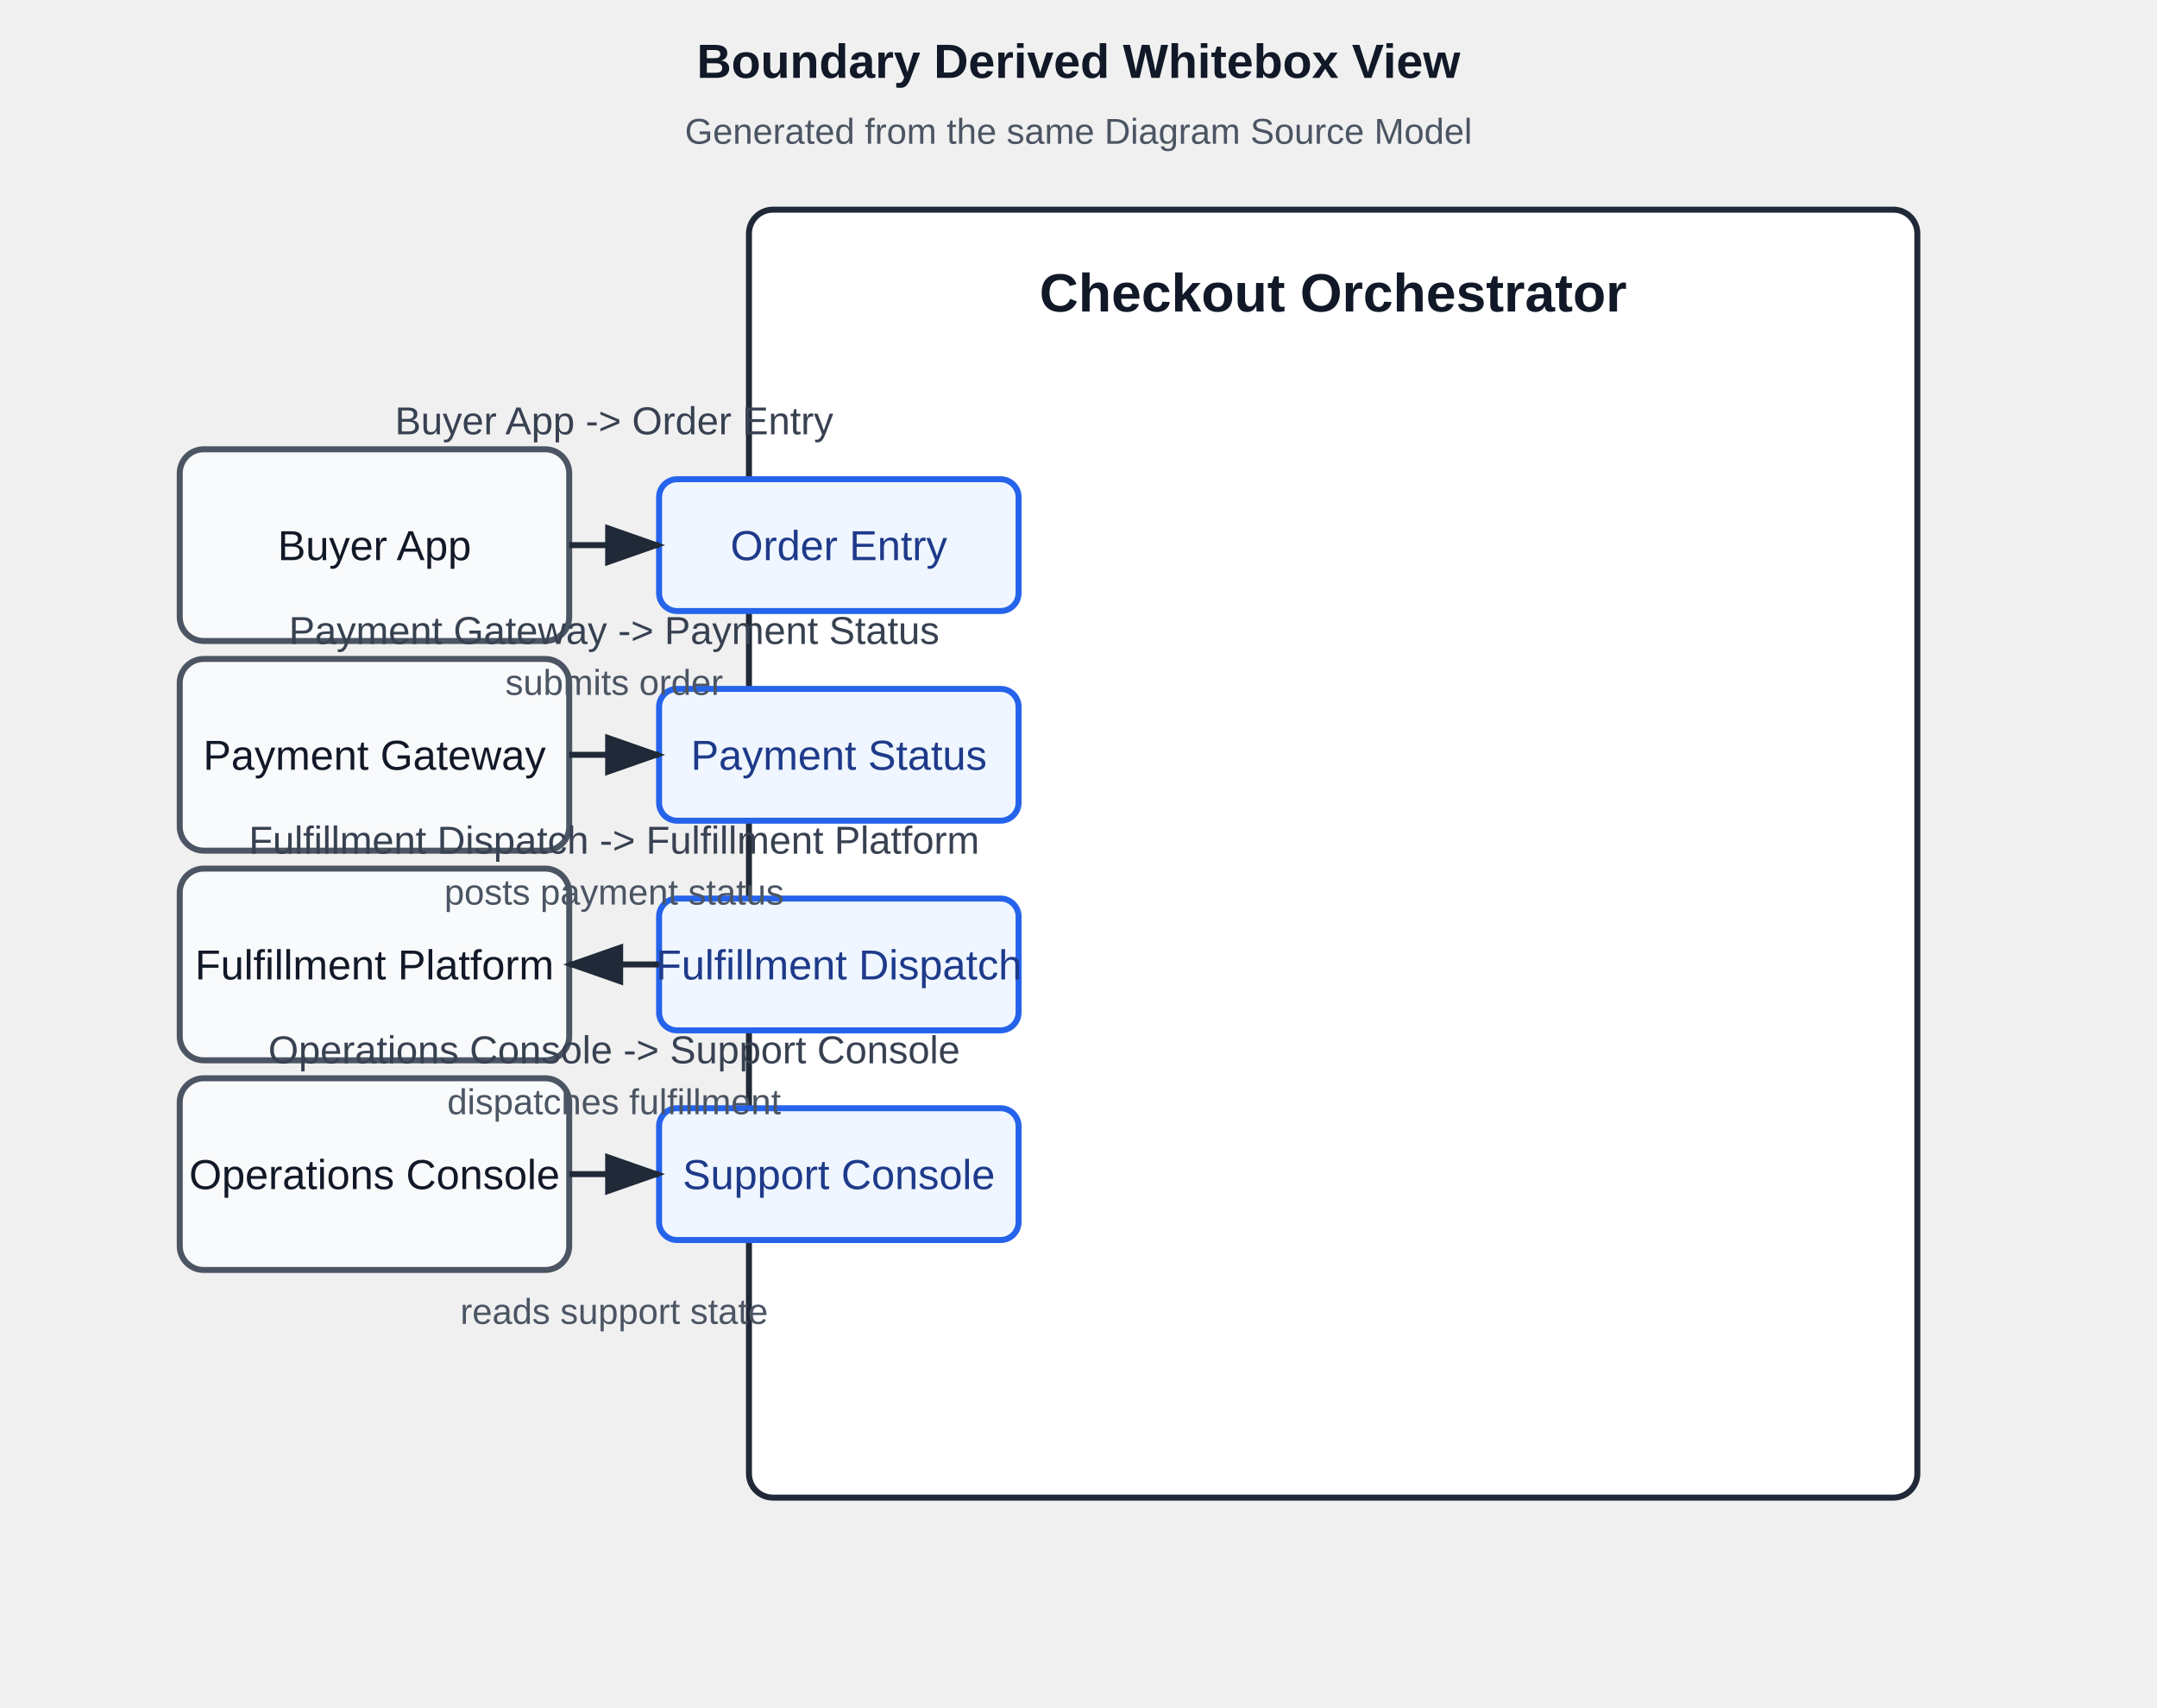
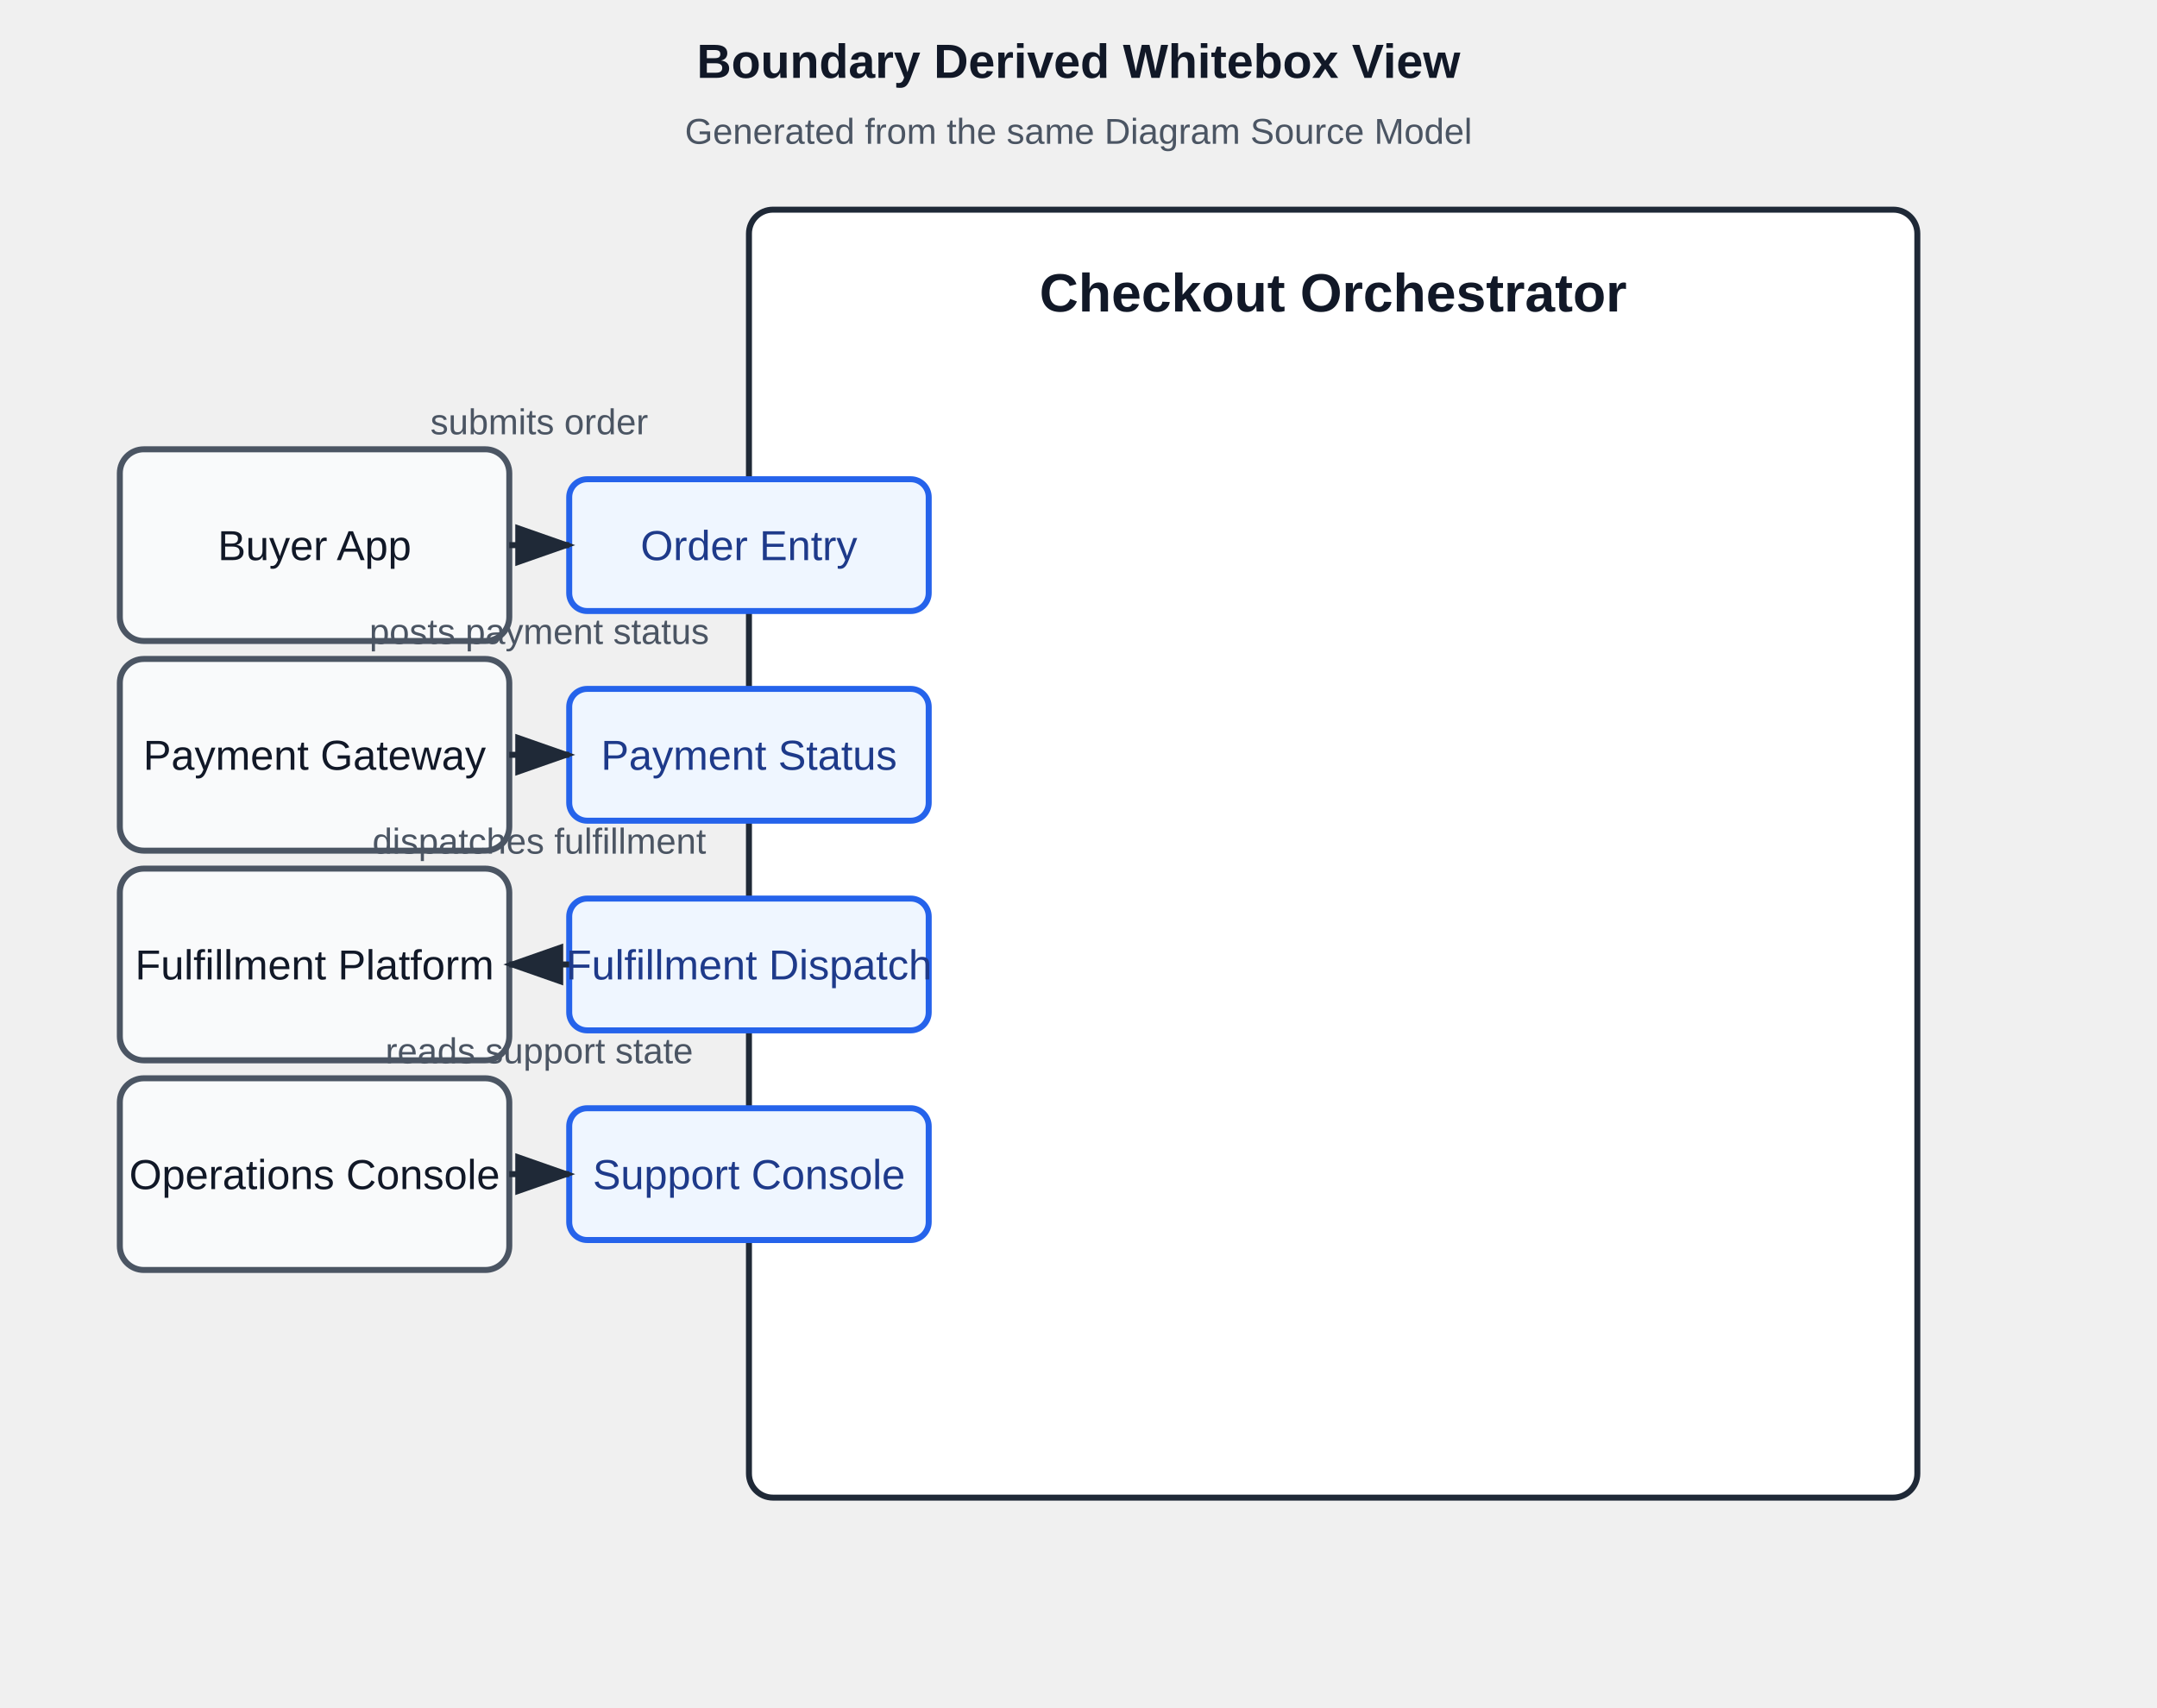
<svg xmlns="http://www.w3.org/2000/svg" width="720" height="570" viewBox="0 0 720 570" role="img" aria-labelledby="title desc">
  <text data-derived-view-title="boundary" x="360" y="26" text-anchor="middle" font-family="Arial, sans-serif" font-size="16" font-weight="700" fill="#111827">Boundary Derived Whitebox View</text>
  <text data-derived-view-source="boundary" x="360" y="48" text-anchor="middle" font-family="Arial, sans-serif" font-size="12" fill="#4b5563">Generated from the same Diagram Source Model</text>
  <defs>
    <marker id="arrowhead" markerWidth="10" markerHeight="7" refX="9" refY="3.5" orient="auto">
      <polygon points="0 0, 10 3.5, 0 7" fill="#1f2937" />
    </marker>
  </defs>
  <rect x="250" y="70" width="390" height="430" rx="8" fill="#ffffff" stroke="#1f2937" stroke-width="2" />
  <text x="445" y="104" text-anchor="middle" font-family="Arial, sans-serif" font-size="18" font-weight="700" fill="#111827">Checkout Orchestrator</text>
-   <rect x="220" y="160" width="120" height="44" rx="6" fill="#eff6ff" stroke="#2563eb" stroke-width="2" />
-   <text x="280" y="187" text-anchor="middle" font-family="Arial, sans-serif" font-size="14" fill="#1e3a8a">Order Entry</text>
-   <rect x="220" y="230" width="120" height="44" rx="6" fill="#eff6ff" stroke="#2563eb" stroke-width="2" />
-   <text x="280" y="257" text-anchor="middle" font-family="Arial, sans-serif" font-size="14" fill="#1e3a8a">Payment Status</text>
-   <rect x="220" y="300" width="120" height="44" rx="6" fill="#eff6ff" stroke="#2563eb" stroke-width="2" />
-   <text x="280" y="327" text-anchor="middle" font-family="Arial, sans-serif" font-size="14" fill="#1e3a8a">Fulfillment Dispatch</text>
-   <rect x="220" y="370" width="120" height="44" rx="6" fill="#eff6ff" stroke="#2563eb" stroke-width="2" />
-   <text x="280" y="397" text-anchor="middle" font-family="Arial, sans-serif" font-size="14" fill="#1e3a8a">Support Console</text>
-   <rect x="60" y="150" width="130" height="64" rx="8" fill="#f9fafb" stroke="#4b5563" stroke-width="2" />
-   <text x="125" y="187" text-anchor="middle" font-family="Arial, sans-serif" font-size="14" fill="#111827">Buyer App</text>
-   <rect x="60" y="220" width="130" height="64" rx="8" fill="#f9fafb" stroke="#4b5563" stroke-width="2" />
-   <text x="125" y="257" text-anchor="middle" font-family="Arial, sans-serif" font-size="14" fill="#111827">Payment Gateway</text>
-   <rect x="60" y="290" width="130" height="64" rx="8" fill="#f9fafb" stroke="#4b5563" stroke-width="2" />
-   <text x="125" y="327" text-anchor="middle" font-family="Arial, sans-serif" font-size="14" fill="#111827">Fulfillment Platform</text>
-   <rect x="60" y="360" width="130" height="64" rx="8" fill="#f9fafb" stroke="#4b5563" stroke-width="2" />
-   <text x="125" y="397" text-anchor="middle" font-family="Arial, sans-serif" font-size="14" fill="#111827">Operations Console</text>
-   <line x1="190" y1="182" x2="220" y2="182" stroke="#1f2937" stroke-width="2" marker-end="url(#arrowhead)" />
-   <text x="205" y="145" text-anchor="middle" font-family="Arial, sans-serif" font-size="13" fill="#374151">Buyer App -&gt; Order Entry</text>
-   <text x="205" y="232" text-anchor="middle" font-family="Arial, sans-serif" font-size="12" fill="#4b5563">submits order</text>
-   <line x1="190" y1="252" x2="220" y2="252" stroke="#1f2937" stroke-width="2" marker-end="url(#arrowhead)" />
-   <text x="205" y="215" text-anchor="middle" font-family="Arial, sans-serif" font-size="13" fill="#374151">Payment Gateway -&gt; Payment Status</text>
-   <text x="205" y="302" text-anchor="middle" font-family="Arial, sans-serif" font-size="12" fill="#4b5563">posts payment status</text>
-   <line x1="220" y1="322" x2="190" y2="322" stroke="#1f2937" stroke-width="2" marker-end="url(#arrowhead)" />
-   <text x="205" y="285" text-anchor="middle" font-family="Arial, sans-serif" font-size="13" fill="#374151">Fulfillment Dispatch -&gt; Fulfillment Platform</text>
-   <text x="205" y="372" text-anchor="middle" font-family="Arial, sans-serif" font-size="12" fill="#4b5563">dispatches fulfillment</text>
-   <line x1="190" y1="392" x2="220" y2="392" stroke="#1f2937" stroke-width="2" marker-end="url(#arrowhead)" />
-   <text x="205" y="355" text-anchor="middle" font-family="Arial, sans-serif" font-size="13" fill="#374151">Operations Console -&gt; Support Console</text>
-   <text x="205" y="442" text-anchor="middle" font-family="Arial, sans-serif" font-size="12" fill="#4b5563">reads support state</text>
+   <rect x="190" y="160" width="120" height="44" rx="6" fill="#eff6ff" stroke="#2563eb" stroke-width="2" />
+   <text x="250" y="187" text-anchor="middle" font-family="Arial, sans-serif" font-size="14" fill="#1e3a8a">Order Entry</text>
+   <rect x="190" y="230" width="120" height="44" rx="6" fill="#eff6ff" stroke="#2563eb" stroke-width="2" />
+   <text x="250" y="257" text-anchor="middle" font-family="Arial, sans-serif" font-size="14" fill="#1e3a8a">Payment Status</text>
+   <rect x="190" y="300" width="120" height="44" rx="6" fill="#eff6ff" stroke="#2563eb" stroke-width="2" />
+   <text x="250" y="327" text-anchor="middle" font-family="Arial, sans-serif" font-size="14" fill="#1e3a8a">Fulfillment Dispatch</text>
+   <rect x="190" y="370" width="120" height="44" rx="6" fill="#eff6ff" stroke="#2563eb" stroke-width="2" />
+   <text x="250" y="397" text-anchor="middle" font-family="Arial, sans-serif" font-size="14" fill="#1e3a8a">Support Console</text>
+   <rect x="40" y="150" width="130" height="64" rx="8" fill="#f9fafb" stroke="#4b5563" stroke-width="2" />
+   <text x="105" y="187" text-anchor="middle" font-family="Arial, sans-serif" font-size="14" fill="#111827">Buyer App</text>
+   <rect x="40" y="220" width="130" height="64" rx="8" fill="#f9fafb" stroke="#4b5563" stroke-width="2" />
+   <text x="105" y="257" text-anchor="middle" font-family="Arial, sans-serif" font-size="14" fill="#111827">Payment Gateway</text>
+   <rect x="40" y="290" width="130" height="64" rx="8" fill="#f9fafb" stroke="#4b5563" stroke-width="2" />
+   <text x="105" y="327" text-anchor="middle" font-family="Arial, sans-serif" font-size="14" fill="#111827">Fulfillment Platform</text>
+   <rect x="40" y="360" width="130" height="64" rx="8" fill="#f9fafb" stroke="#4b5563" stroke-width="2" />
+   <text x="105" y="397" text-anchor="middle" font-family="Arial, sans-serif" font-size="14" fill="#111827">Operations Console</text>
+   <line x1="170" y1="182" x2="190" y2="182" stroke="#1f2937" stroke-width="2" marker-end="url(#arrowhead)" />
+   <text x="180" y="145" text-anchor="middle" font-family="Arial, sans-serif" font-size="12" fill="#4b5563">submits order</text>
+   <line x1="170" y1="252" x2="190" y2="252" stroke="#1f2937" stroke-width="2" marker-end="url(#arrowhead)" />
+   <text x="180" y="215" text-anchor="middle" font-family="Arial, sans-serif" font-size="12" fill="#4b5563">posts payment status</text>
+   <line x1="190" y1="322" x2="170" y2="322" stroke="#1f2937" stroke-width="2" marker-end="url(#arrowhead)" />
+   <text x="180" y="285" text-anchor="middle" font-family="Arial, sans-serif" font-size="12" fill="#4b5563">dispatches fulfillment</text>
+   <line x1="170" y1="392" x2="190" y2="392" stroke="#1f2937" stroke-width="2" marker-end="url(#arrowhead)" />
+   <text x="180" y="355" text-anchor="middle" font-family="Arial, sans-serif" font-size="12" fill="#4b5563">reads support state</text>
</svg>
